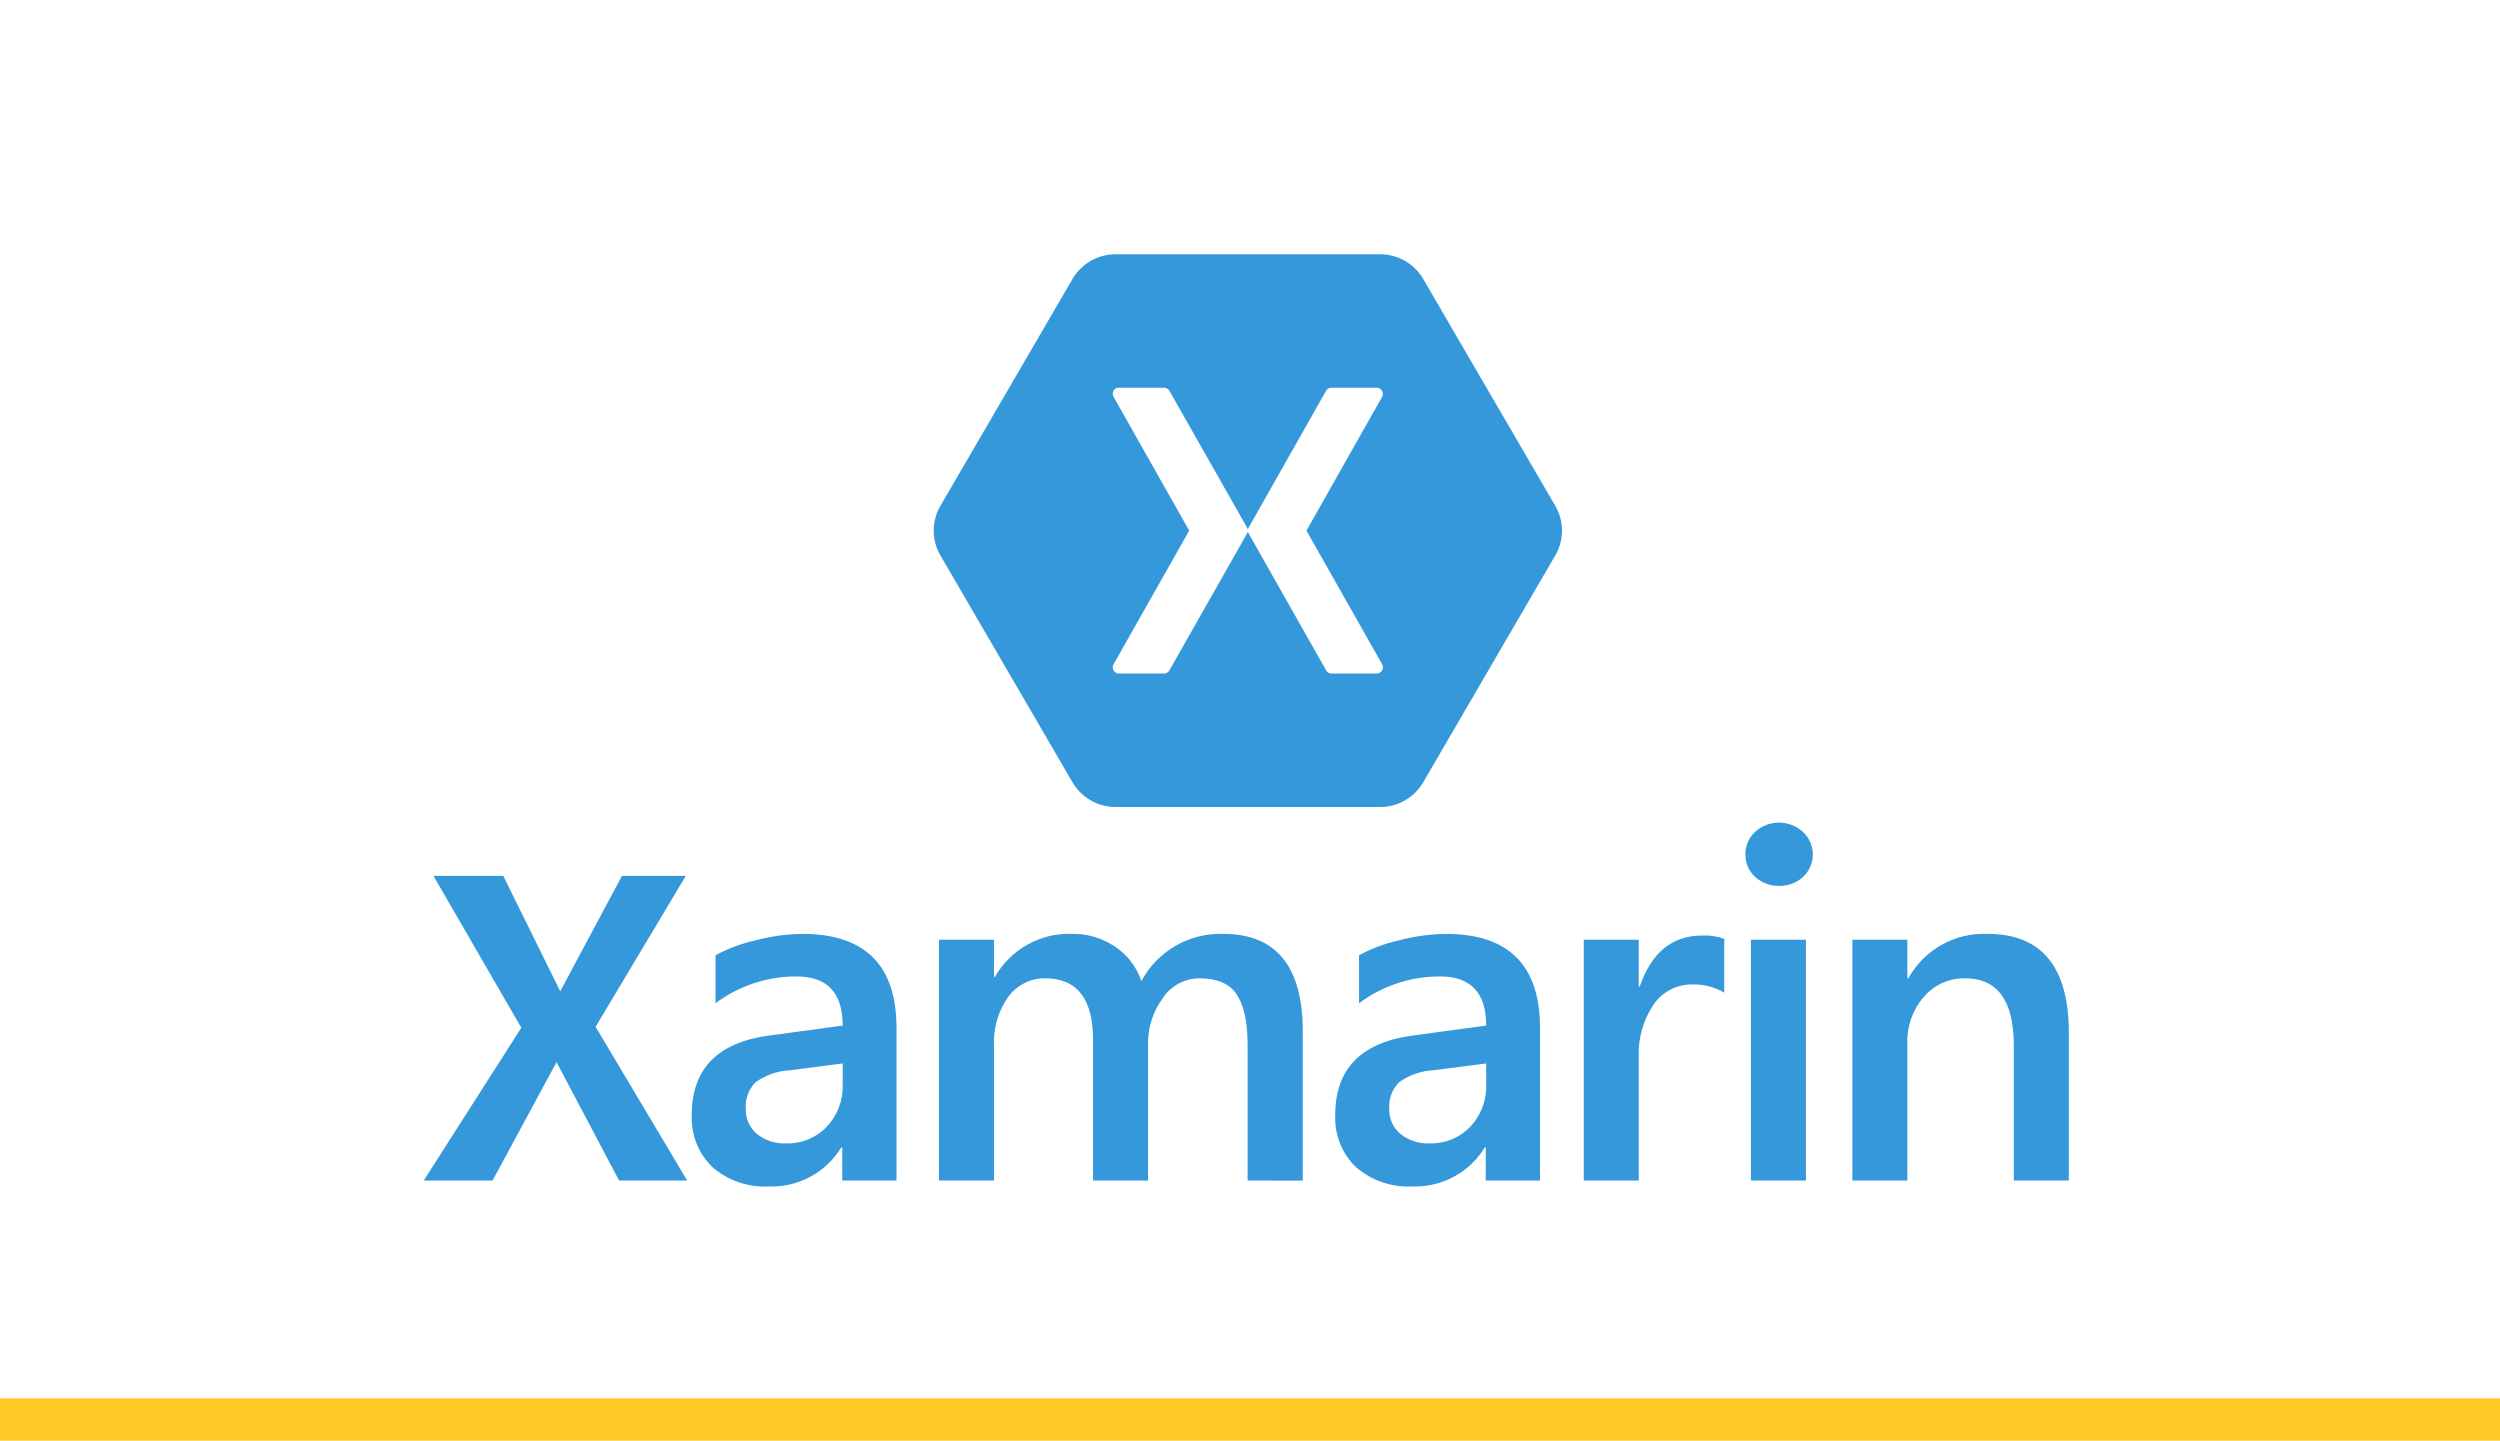
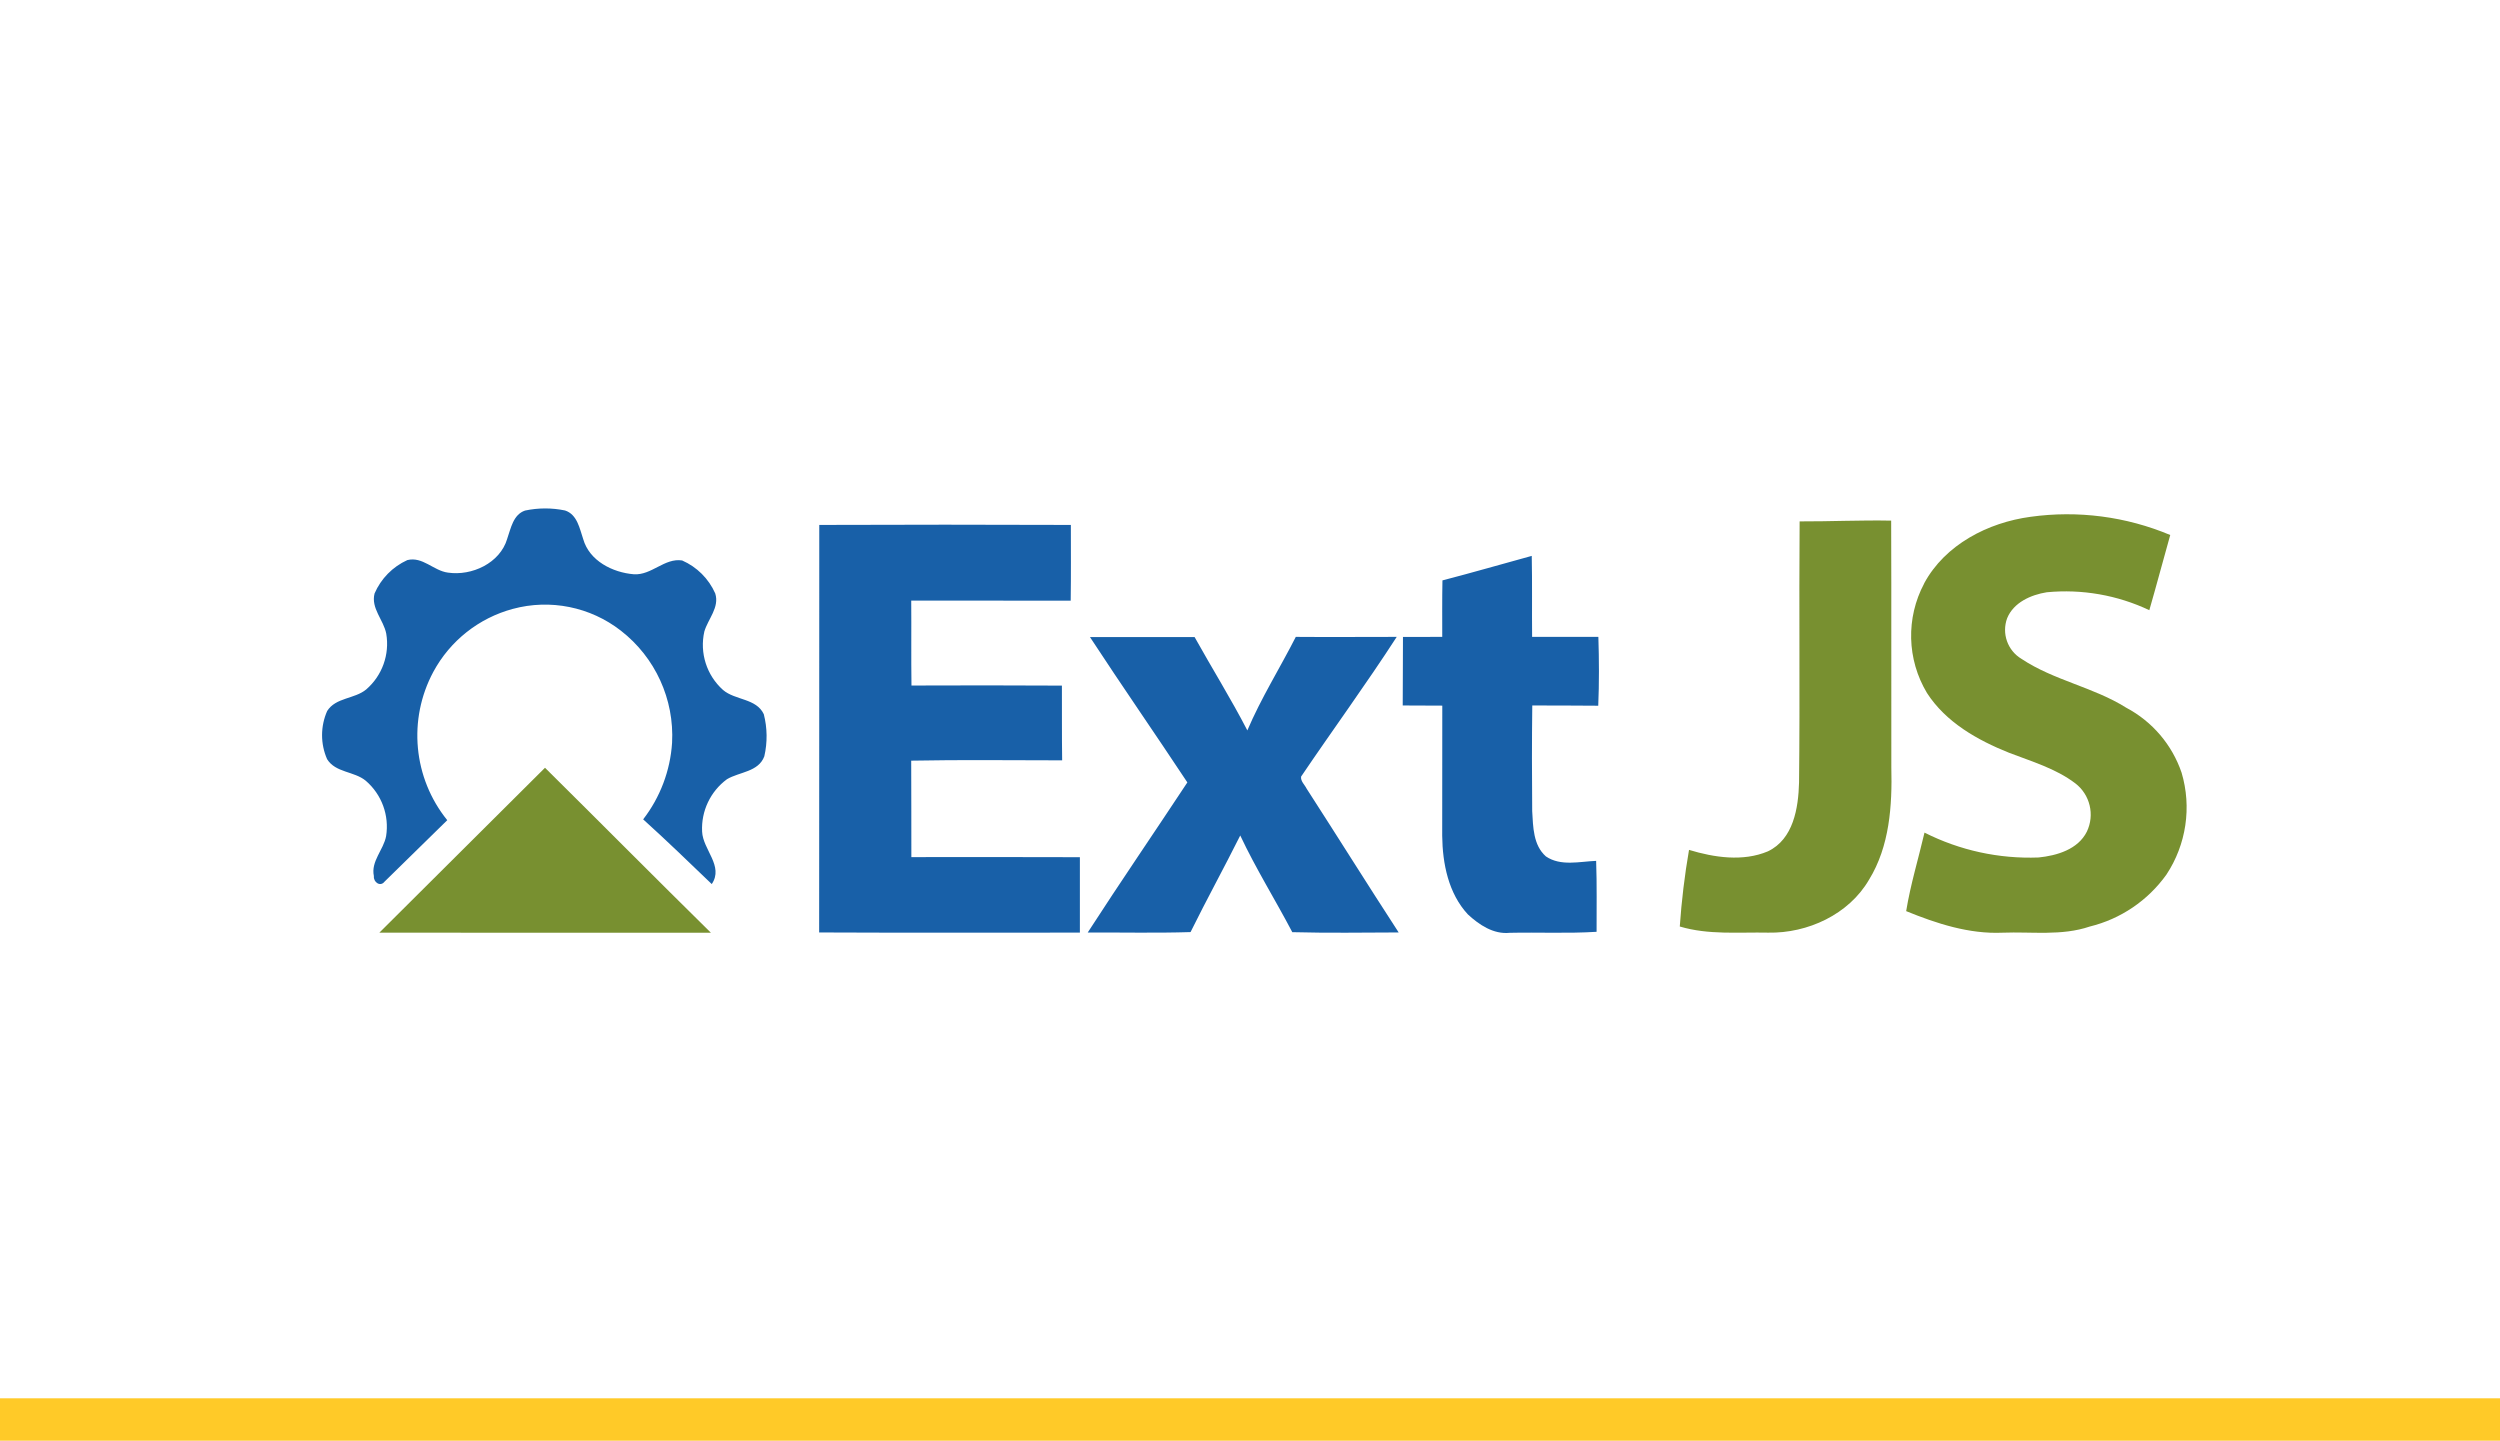
- <svg xmlns="http://www.w3.org/2000/svg" id="t4-p8" width="295" height="170" viewBox="0 0 295 170">
-   <rect id="Rectangle_5379" data-name="Rectangle 5379" width="295" height="170" fill="#fff" />
-   <g id="Group_53837" data-name="Group 53837" transform="translate(50 30)">
-     <path id="Logo" d="M63.392,56a5.9,5.9,0,0,0-4.97,2.843L42.744,85.772a5.8,5.8,0,0,0,0,5.685l15.677,26.929a5.894,5.894,0,0,0,4.97,2.843H94.747a5.9,5.9,0,0,0,4.97-2.843l15.677-26.929a5.8,5.8,0,0,0,0-5.685L99.717,58.843A5.894,5.894,0,0,0,94.747,56Zm.285,15.754a.7.7,0,0,1,.131,0h5.408a.714.714,0,0,1,.591.347l9.174,16.166a.685.685,0,0,1,.087.26.687.687,0,0,1,.087-.26L88.308,72.1a.718.718,0,0,1,.613-.347H94.33a.731.731,0,0,1,.613,1.02L85.987,88.614l8.956,15.819a.732.732,0,0,1-.613,1.041H88.922a.717.717,0,0,1-.613-.369L79.156,88.94a.692.692,0,0,1-.087-.26.689.689,0,0,1-.087.26l-9.174,16.166a.716.716,0,0,1-.591.369H63.808a.732.732,0,0,1-.613-1.041L72.15,88.614,63.195,72.774a.727.727,0,0,1,.482-1.02Z" transform="translate(18.177 -56)" fill="#3498db" fill-rule="evenodd" />
-     <g id="xamarin-logo" transform="translate(0 67.07)">
-       <path id="Logo-2" data-name="Logo" d="M129.047,103.865l-7.383-13.971-7.551,13.971h-8.121l11.514-18.031-10.362-17.92h8.233L122.1,81.529l7.284-13.615h7.531L126.272,85.723l10.811,18.142Zm26.328,0V99.952h-.112a9.6,9.6,0,0,1-8.514,4.607,9.431,9.431,0,0,1-6.687-2.275,8.064,8.064,0,0,1-2.445-6.161q0-8.27,9.413-9.407l8.4-1.138q0-5.8-5.451-5.8a15.9,15.9,0,0,0-9.554,3.164V77.281a18.188,18.188,0,0,1,4.664-1.748,22.821,22.821,0,0,1,5.564-.777q11.127,0,11.127,11.1v18.01ZM149.221,90.85a7.6,7.6,0,0,0-4.074,1.415,4.065,4.065,0,0,0-1.152,3.192,3.672,3.672,0,0,0,1.321,2.914,5.191,5.191,0,0,0,3.455,1.11,6.324,6.324,0,0,0,4.777-1.971,6.833,6.833,0,0,0,1.882-4.912V90.046l-6.209.8Zm53.988,13.015V87.825q0-3.968-1.264-5.883Q200.709,80,197.505,80a5.2,5.2,0,0,0-4.3,2.331,8.977,8.977,0,0,0-1.743,5.578v15.957h-6.491V87.271q0-7.271-5.648-7.271a5.3,5.3,0,0,0-4.356,2.192,9.12,9.12,0,0,0-1.685,5.716v15.957h-6.491V75.449h6.491v4.385h.112a10.046,10.046,0,0,1,9.1-5.078,8.744,8.744,0,0,1,5.058,1.5,7.79,7.79,0,0,1,3.119,4.079,10.564,10.564,0,0,1,9.666-5.578q9.385,0,9.385,11.544v17.566Zm28.1,0V99.952h-.112a9.6,9.6,0,0,1-8.514,4.607,9.431,9.431,0,0,1-6.688-2.275,8.064,8.064,0,0,1-2.445-6.161q0-8.27,9.414-9.407l8.4-1.138q0-5.8-5.451-5.8a15.9,15.9,0,0,0-9.554,3.164V77.281a18.194,18.194,0,0,1,4.665-1.748,22.815,22.815,0,0,1,5.563-.777q11.127,0,11.127,11.1v18.01ZM225.153,90.85a7.6,7.6,0,0,0-4.074,1.415,4.064,4.064,0,0,0-1.152,3.192,3.674,3.674,0,0,0,1.32,2.914,5.193,5.193,0,0,0,3.456,1.11,6.323,6.323,0,0,0,4.777-1.971,6.831,6.831,0,0,0,1.883-4.912V90.046l-6.21.8Zm34.3-9.158a7.117,7.117,0,0,0-3.765-.971,5.459,5.459,0,0,0-4.58,2.387,10.29,10.29,0,0,0-1.742,6.216v14.542h-6.491V75.449h6.491v5.522h.112q2.079-6.022,7.362-6.022a6.853,6.853,0,0,1,2.614.389v6.355Zm6.462-12.6a4.01,4.01,0,0,1-2.81-1.055,3.481,3.481,0,0,1-1.152-2.636,3.543,3.543,0,0,1,1.152-2.692,4.185,4.185,0,0,1,5.648.028,3.624,3.624,0,0,1,0,5.3A4.047,4.047,0,0,1,265.917,69.094ZM262.6,103.865V75.449h6.491v28.416Zm31.022,0V87.909q0-7.908-5.76-7.909A6.272,6.272,0,0,0,283,82.192a7.966,7.966,0,0,0-1.939,5.522v16.151h-6.491V75.449h6.491V80h.112a10.209,10.209,0,0,1,9.329-5.245q9.609,0,9.61,11.655v17.455h-6.491Z" transform="translate(-105.992 -61.629)" fill="#3498db" fill-rule="evenodd" />
+ <svg xmlns="http://www.w3.org/2000/svg" width="295" height="170" viewBox="0 0 295 170">
+   <g id="t4-p8" transform="translate(-1125 -958)">
+     <rect id="Rectangle_5327" data-name="Rectangle 5327" width="295" height="170" transform="translate(1125 958)" fill="#fff" />
+     <rect id="Rectangle_5330" data-name="Rectangle 5330" width="295" height="5" transform="translate(1125 1123)" fill="#ffca28" />
+     <g id="Group_53812" data-name="Group 53812" transform="translate(1035.496 122.771)">
+       <path id="Path_100564" data-name="Path 100564" d="M218.112,910.4q6.174-.014,12.353,0c2.053,3.687,4.288,7.27,6.226,11.019,1.624-3.821,3.84-7.346,5.717-11.038,3.968.033,7.937,0,11.91,0-3.616,5.588-7.556,10.971-11.286,16.488-.071.548.429.958.653,1.42,3.64,5.641,7.2,11.338,10.862,16.969-4.183.014-8.37.081-12.553-.033-2.006-3.825-4.3-7.494-6.141-11.41-1.91,3.821-3.973,7.57-5.864,11.4-4.04.129-8.089.033-12.134.052,3.845-5.95,7.856-11.8,11.757-17.712-3.8-5.745-7.727-11.4-11.5-17.165m41.6-6.674c3.525-.915,7.027-1.929,10.538-2.892.067,3.187.01,6.369.043,9.557q3.909.007,7.818,0c.086,2.706.1,5.417-.014,8.123-2.6-.038-5.188-.01-7.784-.029-.052,4.154-.048,8.308-.01,12.463.11,1.848.11,4.021,1.62,5.35,1.748,1.186,3.964.6,5.926.524.1,2.792.043,5.579.052,8.37-3.416.214-6.836.043-10.252.119-1.91.2-3.606-.943-4.94-2.177-2.291-2.472-2.987-5.988-3.025-9.261.014-5.121,0-10.247.01-15.369-1.558-.01-3.116-.01-4.669-.019.033-2.7,0-5.393.029-8.089,1.544.009,3.092,0,4.635-.01,0-2.22-.019-4.435.024-6.655m-73.536-6.55q14.842-.057,29.689,0c0,2.978.024,5.96-.019,8.937-6.269-.014-12.544,0-18.818-.01.029,3.34-.019,6.684.029,10.023,5.917-.019,11.834-.029,17.751.01.014,2.939-.014,5.879.029,8.818-5.941,0-11.877-.081-17.812.038.029,3.792,0,7.589.019,11.381,6.627,0,13.253-.019,19.885.01q-.007,4.445,0,8.9c-10.252,0-20.509.029-30.766-.019.019-16.026,0-32.052.014-48.083M149.354,898.8c.434-1.22.7-2.849,2.106-3.325a11.482,11.482,0,0,1,4.716-.01c1.443.467,1.72,2.125,2.144,3.373.729,2.573,3.473,3.949,5.969,4.154,2.091.148,3.635-1.953,5.707-1.629a7.615,7.615,0,0,1,3.906,3.892c.524,1.644-.848,3.006-1.286,4.492a7.143,7.143,0,0,0,2.2,6.893c1.434,1.234,3.93.977,4.816,2.863a10.493,10.493,0,0,1,.062,4.969c-.686,1.858-2.944,1.829-4.411,2.706a7.229,7.229,0,0,0-2.93,6.179c.091,2.139,2.582,4.068,1.139,6.193-2.677-2.568-5.34-5.15-8.094-7.637a16.527,16.527,0,0,0,3.411-9.028,15.689,15.689,0,0,0-6.045-13.239,14.564,14.564,0,0,0-12.748-2.568,15.129,15.129,0,0,0-9.375,7.422,15.9,15.9,0,0,0,1.639,17.512q-3.687,3.637-7.4,7.251c-.5.653-1.329.062-1.258-.653-.376-1.748,1.139-3.087,1.443-4.716a7.135,7.135,0,0,0-2.4-6.536c-1.367-1.134-3.568-.938-4.564-2.549a7.046,7.046,0,0,1,.01-5.683c1.01-1.605,3.235-1.405,4.607-2.544A7.112,7.112,0,0,0,135.081,910c-.314-1.629-1.834-3-1.377-4.745a7.669,7.669,0,0,1,3.864-3.935c1.8-.453,3.1,1.258,4.788,1.477,2.825.419,6.15-1.115,7-3.992" fill="#1860a8" />
+       <path id="Path_100565" data-name="Path 100565" d="M141.71,946.078q9.783-9.719,19.542-19.456c6.541,6.474,13.015,13.01,19.575,19.466-13.039,0-26.078.019-39.117-.01M309.3,897.552c3.6.014,7.2-.162,10.8-.091.038,9.7,0,19.4.019,29.1.114,4.526-.2,9.328-2.634,13.277-2.382,4.1-7.246,6.331-11.886,6.241-3.492-.071-7.046.291-10.443-.724a88.833,88.833,0,0,1,1.091-9.042c2.968.9,6.36,1.415,9.3.176,3.025-1.434,3.606-5.126,3.683-8.123.114-10.271-.014-20.547.067-30.818m14.692,7.322c2.468-4.583,7.541-7.184,12.558-7.86a31.4,31.4,0,0,1,16.483,2.148c-.834,2.954-1.615,5.922-2.468,8.871a23.126,23.126,0,0,0-12.1-2.115c-1.872.3-3.911,1.2-4.673,3.054a3.983,3.983,0,0,0,1.7,4.812c3.816,2.539,8.48,3.325,12.353,5.76a13.647,13.647,0,0,1,6.527,7.661,14.387,14.387,0,0,1-1.786,12.024,15.713,15.713,0,0,1-9.056,6.136c-3.311,1.124-6.851.591-10.276.724-3.949.176-7.775-1.072-11.381-2.544.51-3.135,1.443-6.179,2.163-9.266a27.527,27.527,0,0,0,13.458,2.935c2.158-.219,4.654-.948,5.7-3.049a4.655,4.655,0,0,0-1.372-5.707c-2.32-1.758-5.15-2.573-7.822-3.606-3.725-1.491-7.441-3.592-9.671-7.046a13.126,13.126,0,0,1-.329-12.929" transform="translate(-7.438 -0.798)" fill="#789030" />
    </g>
  </g>
-   <rect id="Rectangle_5380" data-name="Rectangle 5380" width="295" height="5" transform="translate(0 165)" fill="#ffca28" />
</svg>
